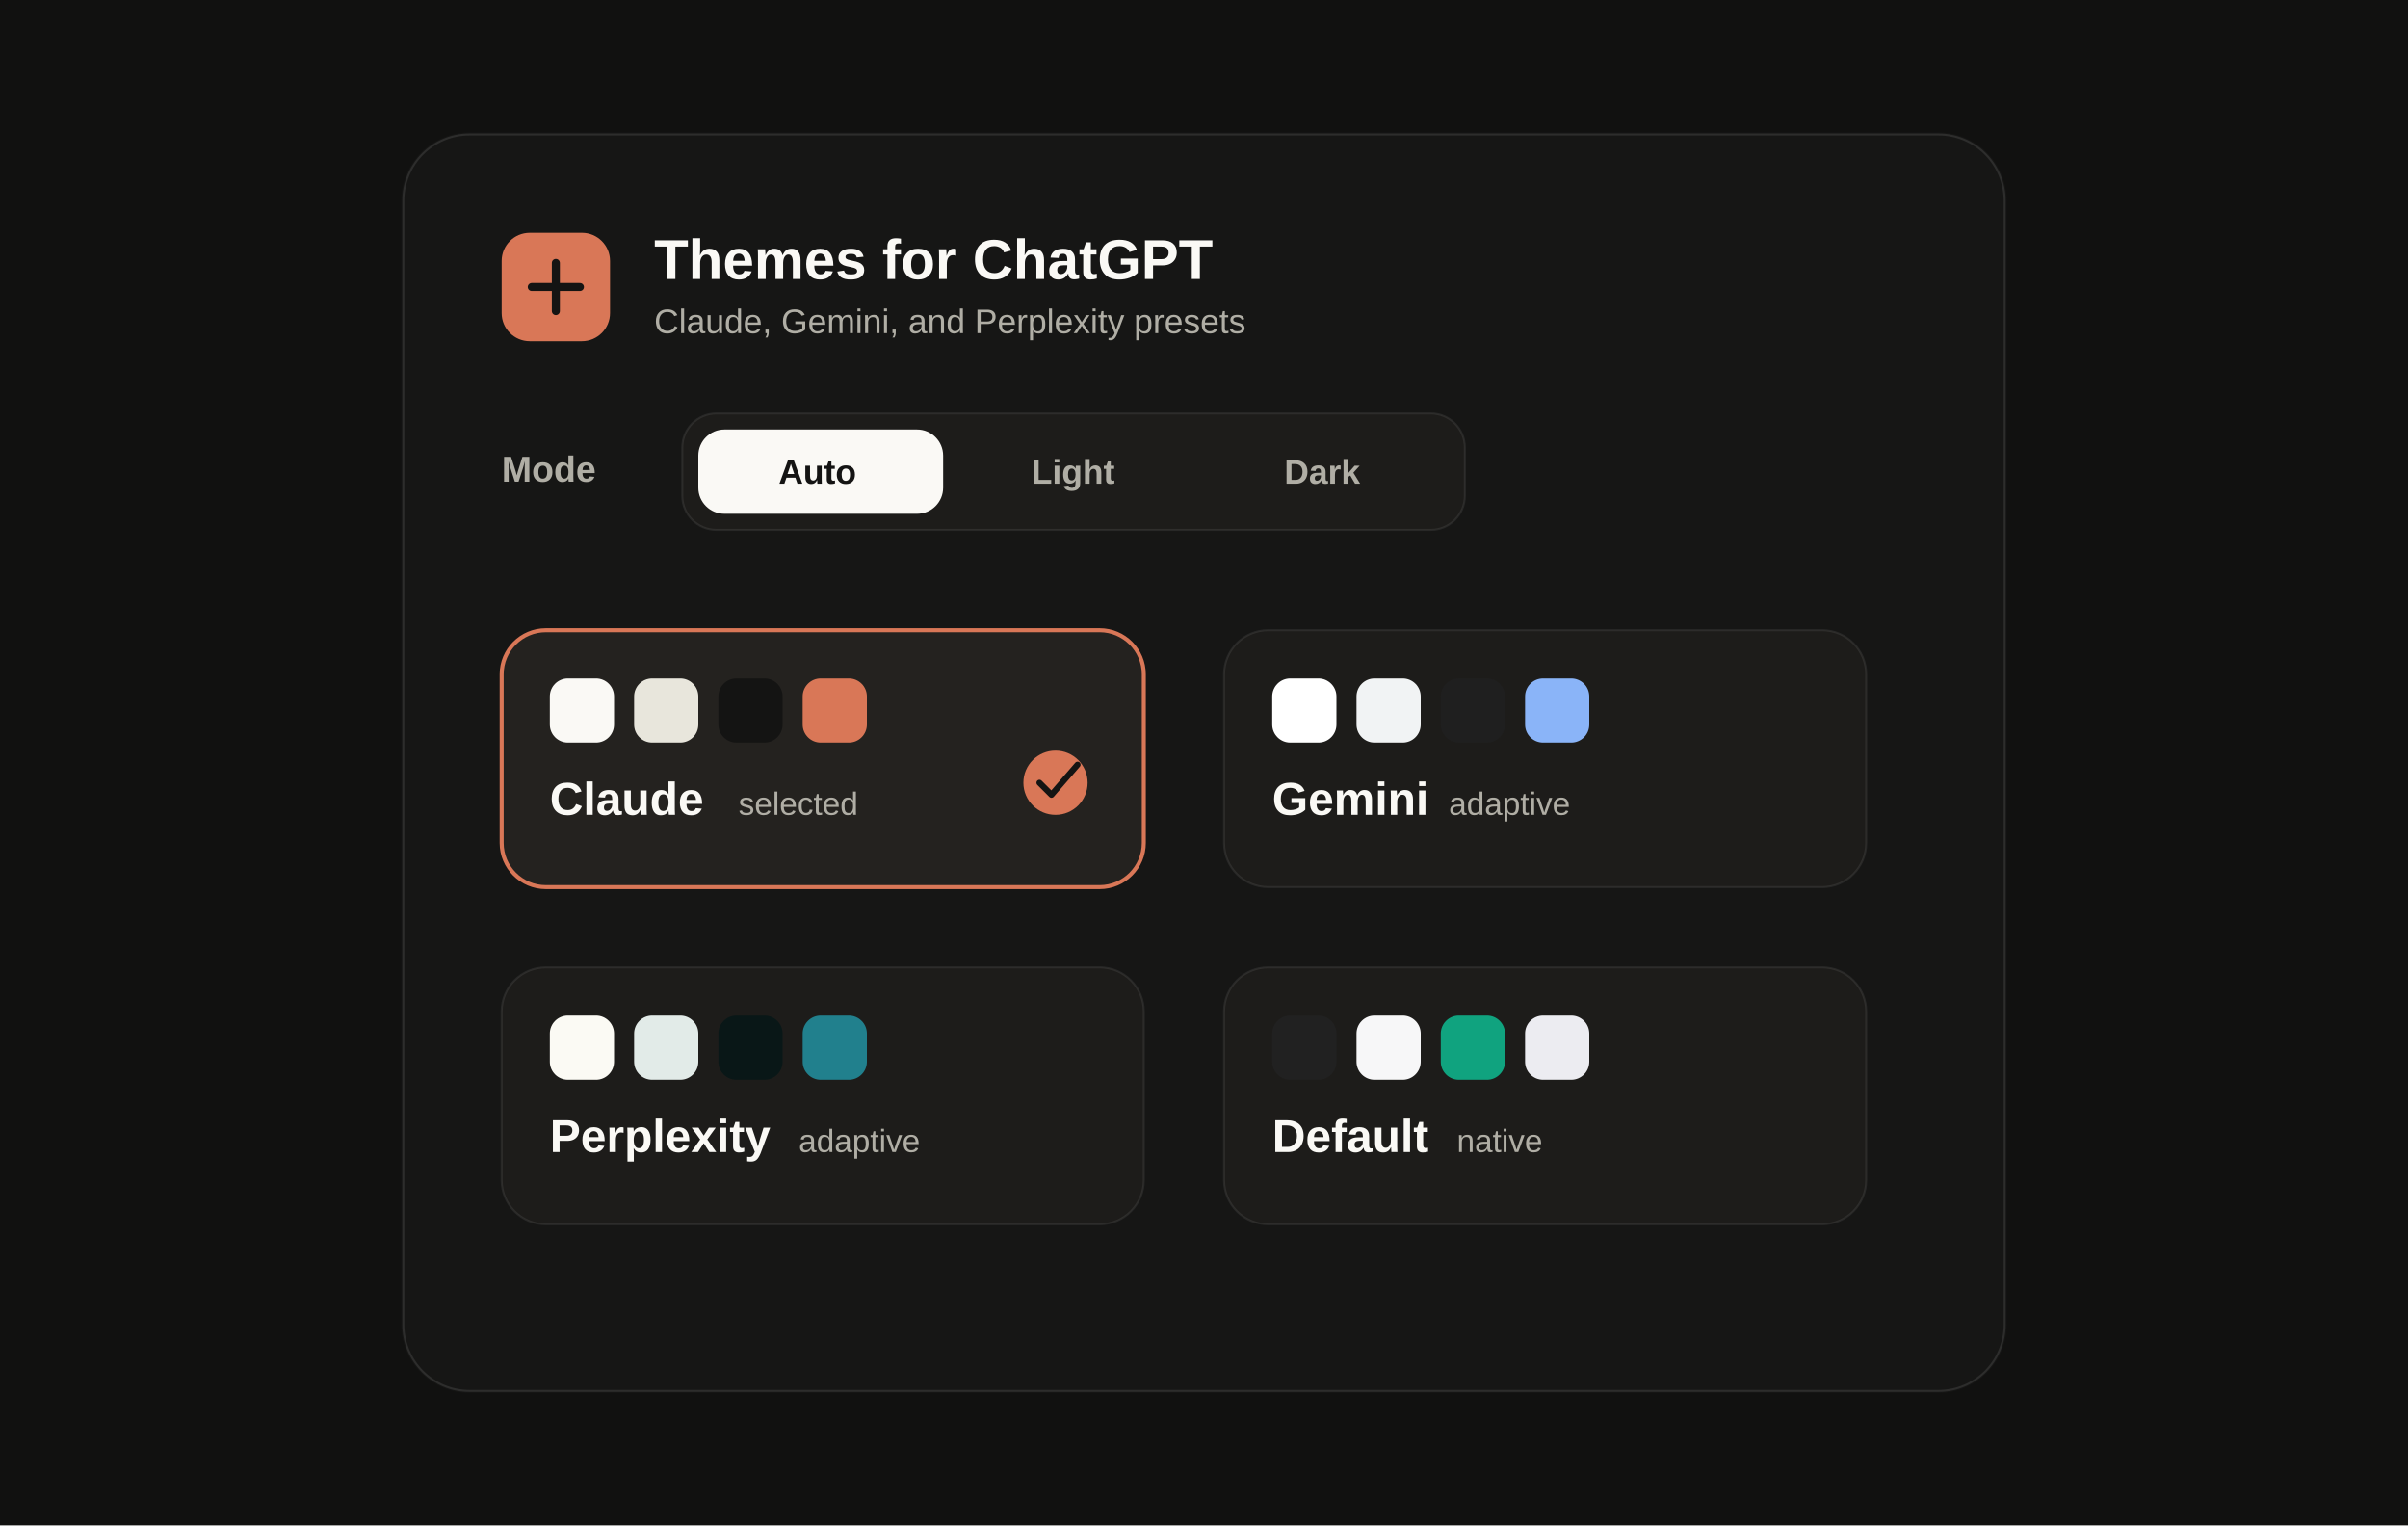
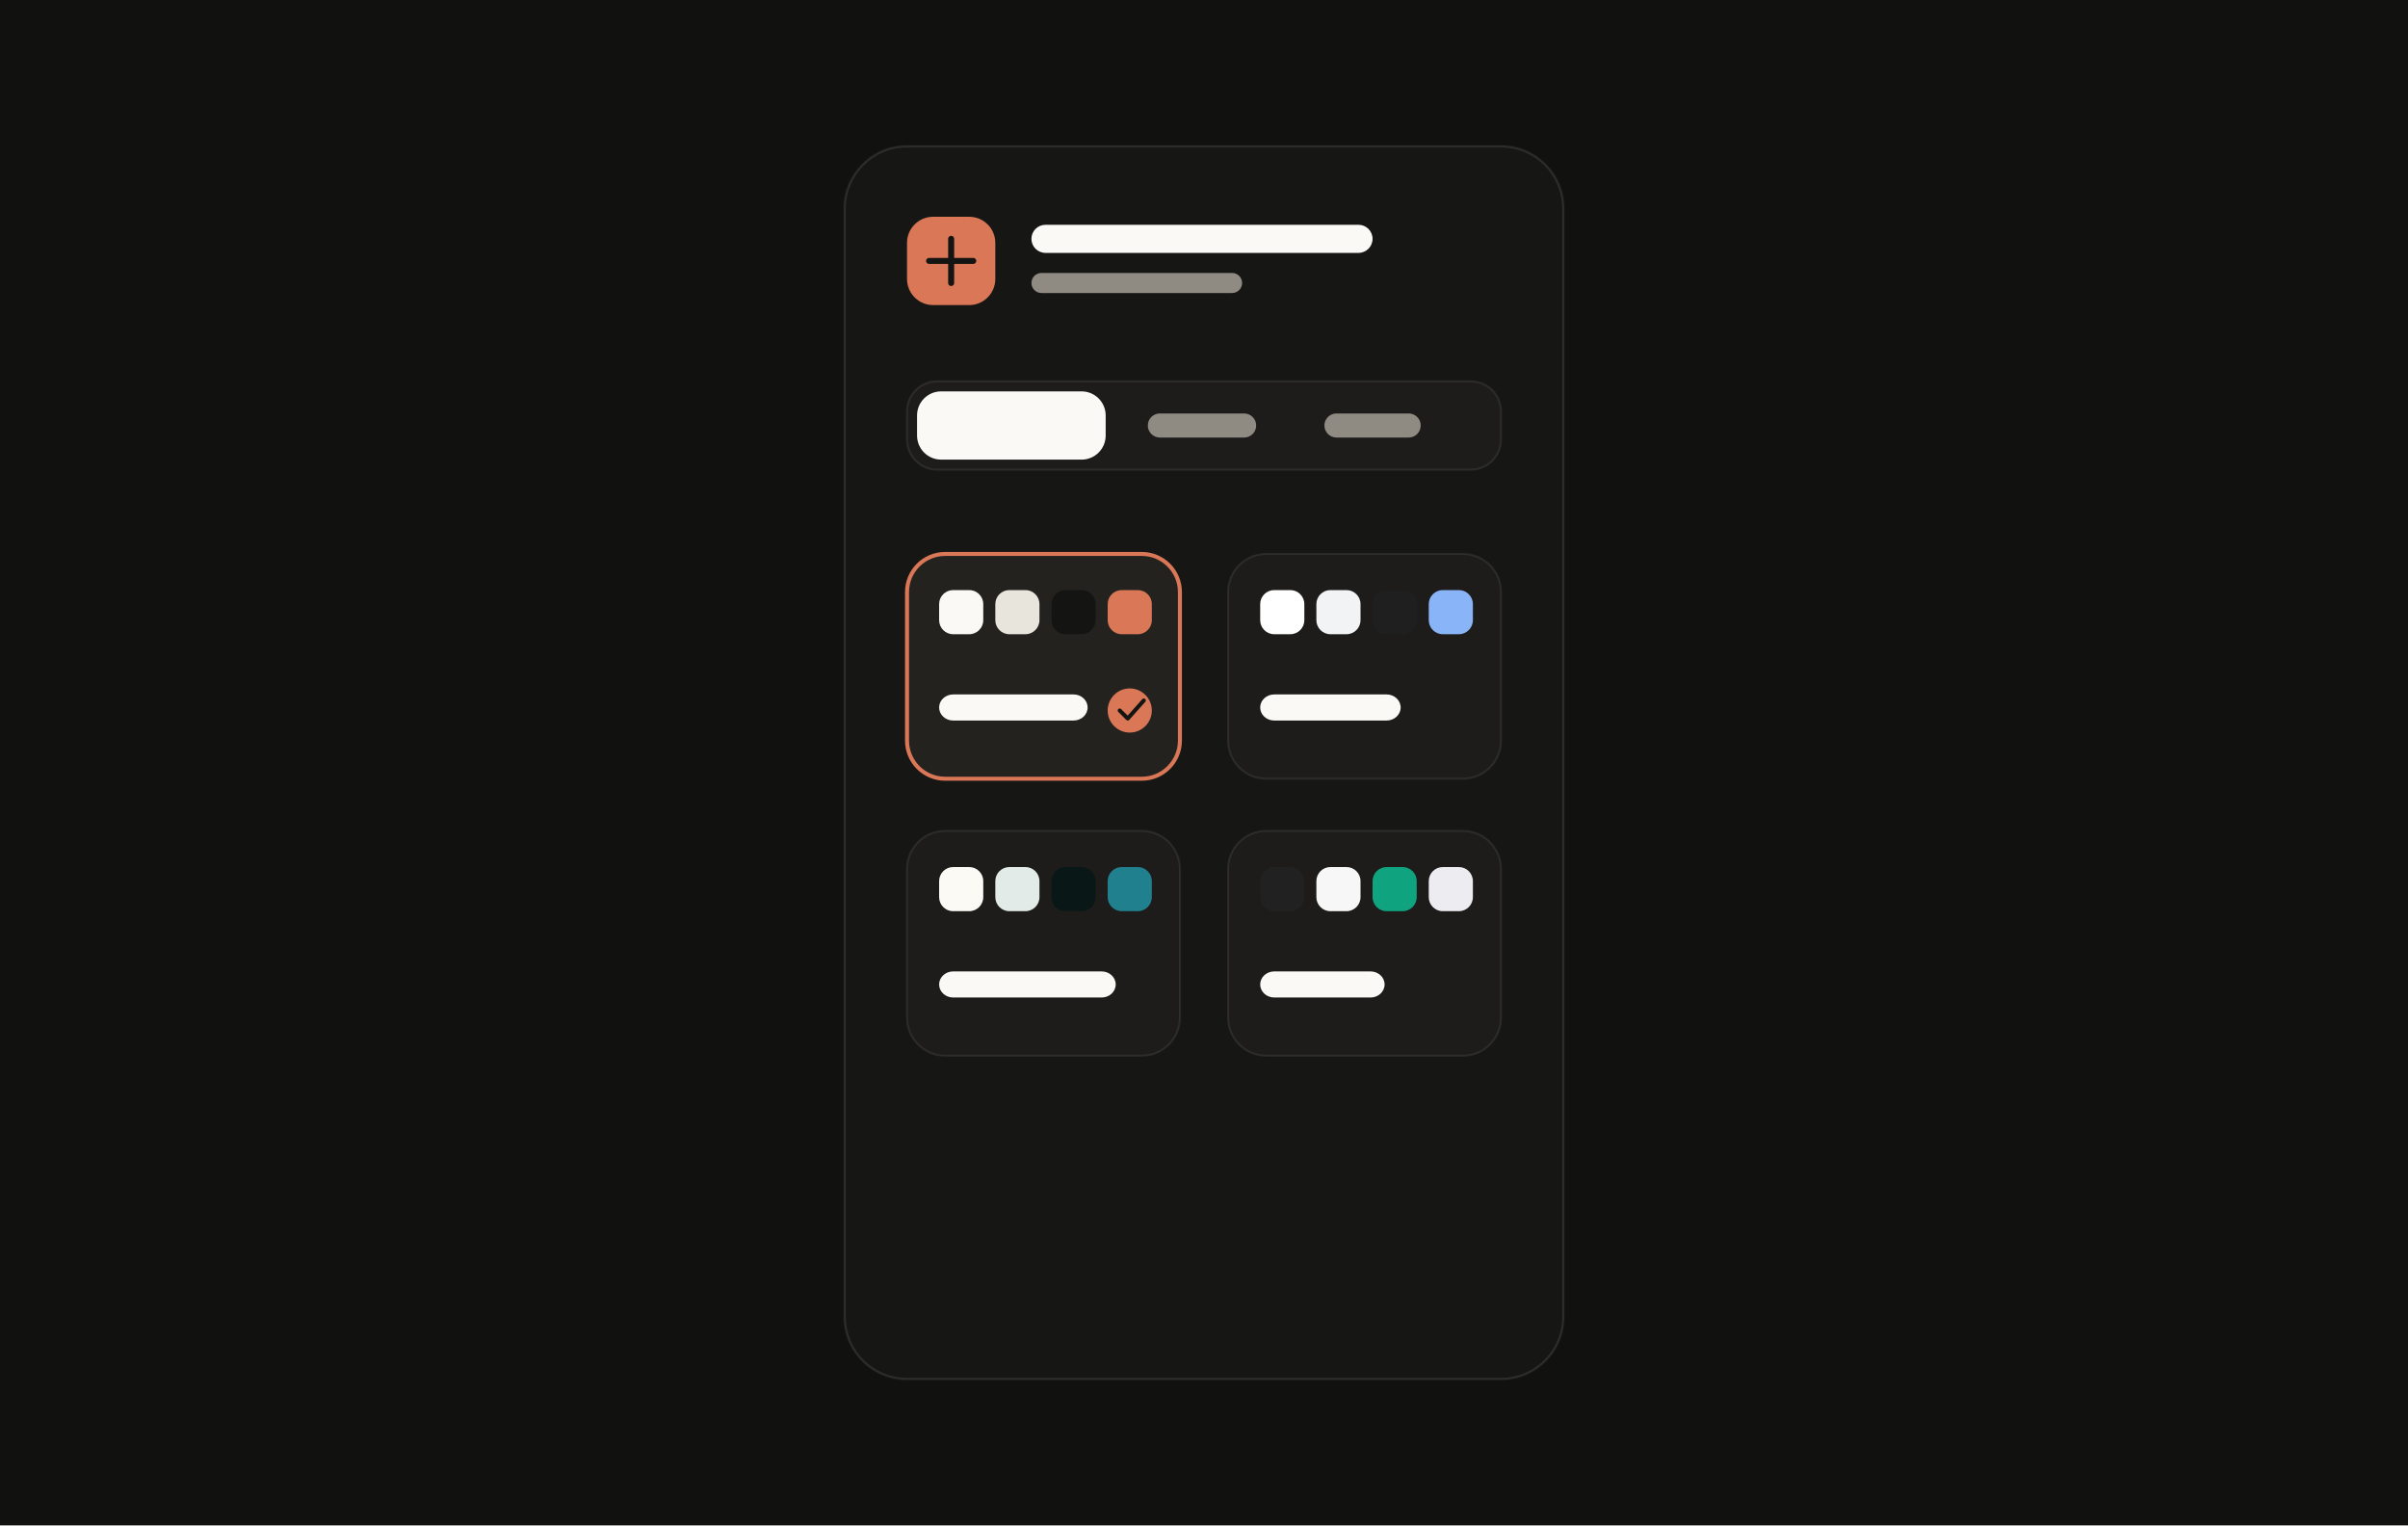
<svg xmlns="http://www.w3.org/2000/svg" viewBox="0 0 1200 760" role="img" aria-labelledby="title desc">
  <rect width="1200" height="760" fill="#111110" />
-   <rect x="200" y="66" width="800" height="628" rx="34" fill="#161615" />
-   <rect x="201" y="67" width="798" height="626" rx="33" fill="none" stroke="#ffffff" stroke-opacity=".1" />
-   <rect x="250" y="116" width="54" height="54" rx="14" fill="#d97757" />
-   <path d="M265 143h24M277 131v24" stroke="#141413" stroke-width="4" stroke-linecap="round" />
-   <text x="326" y="139" fill="#faf9f5" font-family="-apple-system, BlinkMacSystemFont, Segoe UI, Arial, sans-serif" font-size="28" font-weight="700">Themes for ChatGPT</text>
-   <text x="326" y="166" fill="#b0aea5" font-family="-apple-system, BlinkMacSystemFont, Segoe UI, Arial, sans-serif" font-size="17">Claude, Gemini, and Perplexity presets</text>
-   <text x="250" y="240" fill="#b0aea5" font-family="-apple-system, BlinkMacSystemFont, Segoe UI, Arial, sans-serif" font-size="18" font-weight="650">Mode</text>
-   <rect x="340" y="206" width="390" height="58" rx="17" fill="#1d1c1a" stroke="#ffffff" stroke-opacity=".08" />
-   <rect x="348" y="214" width="122" height="42" rx="13" fill="#faf9f5" />
-   <text x="388" y="241" fill="#141413" font-family="-apple-system, BlinkMacSystemFont, Segoe UI, Arial, sans-serif" font-size="17" font-weight="700">Auto</text>
-   <text x="514" y="241" fill="#b0aea5" font-family="-apple-system, BlinkMacSystemFont, Segoe UI, Arial, sans-serif" font-size="17" font-weight="650">Light</text>
-   <text x="640" y="241" fill="#b0aea5" font-family="-apple-system, BlinkMacSystemFont, Segoe UI, Arial, sans-serif" font-size="17" font-weight="650">Dark</text>
-   <g transform="translate(250 314)">
-     <rect width="320" height="128" rx="22" fill="#24221f" stroke="#d97757" stroke-width="2" />
-     <rect x="24" y="24" width="32" height="32" rx="9" fill="#faf9f5" />
-     <rect x="66" y="24" width="32" height="32" rx="9" fill="#e8e6dc" />
-     <rect x="108" y="24" width="32" height="32" rx="9" fill="#141413" />
-     <rect x="150" y="24" width="32" height="32" rx="9" fill="#d97757" />
-     <text x="24" y="92" fill="#faf9f5" font-family="-apple-system, BlinkMacSystemFont, Segoe UI, Arial, sans-serif" font-size="23" font-weight="700">Claude</text>
-     <text x="118" y="92" fill="#b0aea5" font-family="-apple-system, BlinkMacSystemFont, Segoe UI, Arial, sans-serif" font-size="16">selected</text>
-     <circle cx="276" cy="76" r="16" fill="#d97757" />
-     <path d="M268 76l6 6 13-15" fill="none" stroke="#141413" stroke-width="3" stroke-linecap="round" stroke-linejoin="round" />
+   <rect x="420" y="72" width="360" height="616" rx="32" fill="#161615" />
+   <rect x="421" y="73" width="358" height="614" rx="31" fill="none" stroke="#ffffff" stroke-opacity=".1" />
+   <rect x="452" y="108" width="44" height="44" rx="13" fill="#d97757" />
+   <path d="M463 130h22M474 119v22" stroke="#141413" stroke-width="3" stroke-linecap="round" />
+   <rect x="514" y="112" width="170" height="14" rx="7" fill="#faf9f5" />
+   <rect x="514" y="136" width="105" height="10" rx="5" fill="#8f8a82" />
+   <rect x="452" y="190" width="296" height="44" rx="15" fill="#1d1c1a" stroke="#ffffff" stroke-opacity=".08" />
+   <rect x="457" y="195" width="94" height="34" rx="12" fill="#faf9f5" />
+   <rect x="572" y="206" width="54" height="12" rx="6" fill="#8f8a82" />
+   <rect x="660" y="206" width="48" height="12" rx="6" fill="#8f8a82" />
+   <g transform="translate(452 276)">
+     <rect width="136" height="112" rx="19" fill="#24221f" stroke="#d97757" stroke-width="2" />
+     <rect x="16" y="18" width="22" height="22" rx="7" fill="#faf9f5" />
+     <rect x="44" y="18" width="22" height="22" rx="7" fill="#e8e6dc" />
+     <rect x="72" y="18" width="22" height="22" rx="7" fill="#141413" />
+     <rect x="100" y="18" width="22" height="22" rx="7" fill="#d97757" />
+     <rect x="16" y="70" width="74" height="13" rx="7" fill="#faf9f5" />
+     <circle cx="111" cy="78" r="11" fill="#d97757" />
+     <path d="M106 78l4 4 8-9" fill="none" stroke="#141413" stroke-width="2" stroke-linecap="round" stroke-linejoin="round" />
  </g>
-   <g transform="translate(610 314)">
-     <rect width="320" height="128" rx="22" fill="#1d1c1a" stroke="#ffffff" stroke-opacity=".08" />
-     <rect x="24" y="24" width="32" height="32" rx="9" fill="#ffffff" />
-     <rect x="66" y="24" width="32" height="32" rx="9" fill="#f1f3f4" />
-     <rect x="108" y="24" width="32" height="32" rx="9" fill="#1f1f1f" />
-     <rect x="150" y="24" width="32" height="32" rx="9" fill="#8ab4f8" />
-     <text x="24" y="92" fill="#faf9f5" font-family="-apple-system, BlinkMacSystemFont, Segoe UI, Arial, sans-serif" font-size="23" font-weight="700">Gemini</text>
-     <text x="112" y="92" fill="#b0aea5" font-family="-apple-system, BlinkMacSystemFont, Segoe UI, Arial, sans-serif" font-size="16">adaptive</text>
+   <g transform="translate(612 276)">
+     <rect width="136" height="112" rx="19" fill="#1d1c1a" stroke="#ffffff" stroke-opacity=".08" />
+     <rect x="16" y="18" width="22" height="22" rx="7" fill="#ffffff" />
+     <rect x="44" y="18" width="22" height="22" rx="7" fill="#f1f3f4" />
+     <rect x="72" y="18" width="22" height="22" rx="7" fill="#1f1f1f" />
+     <rect x="100" y="18" width="22" height="22" rx="7" fill="#8ab4f8" />
+     <rect x="16" y="70" width="70" height="13" rx="7" fill="#faf9f5" />
  </g>
-   <g transform="translate(250 482)">
-     <rect width="320" height="128" rx="22" fill="#1d1c1a" stroke="#ffffff" stroke-opacity=".08" />
-     <rect x="24" y="24" width="32" height="32" rx="9" fill="#fbfaf4" />
-     <rect x="66" y="24" width="32" height="32" rx="9" fill="#e2ebe8" />
-     <rect x="108" y="24" width="32" height="32" rx="9" fill="#091717" />
-     <rect x="150" y="24" width="32" height="32" rx="9" fill="#21808d" />
-     <text x="24" y="92" fill="#faf9f5" font-family="-apple-system, BlinkMacSystemFont, Segoe UI, Arial, sans-serif" font-size="23" font-weight="700">Perplexity</text>
-     <text x="148" y="92" fill="#b0aea5" font-family="-apple-system, BlinkMacSystemFont, Segoe UI, Arial, sans-serif" font-size="16">adaptive</text>
+   <g transform="translate(452 414)">
+     <rect width="136" height="112" rx="19" fill="#1d1c1a" stroke="#ffffff" stroke-opacity=".08" />
+     <rect x="16" y="18" width="22" height="22" rx="7" fill="#fbfaf4" />
+     <rect x="44" y="18" width="22" height="22" rx="7" fill="#e2ebe8" />
+     <rect x="72" y="18" width="22" height="22" rx="7" fill="#091717" />
+     <rect x="100" y="18" width="22" height="22" rx="7" fill="#21808d" />
+     <rect x="16" y="70" width="88" height="13" rx="7" fill="#faf9f5" />
  </g>
-   <g transform="translate(610 482)">
-     <rect width="320" height="128" rx="22" fill="#1d1c1a" stroke="#ffffff" stroke-opacity=".08" />
-     <rect x="24" y="24" width="32" height="32" rx="9" fill="#212121" />
-     <rect x="66" y="24" width="32" height="32" rx="9" fill="#f7f7f8" />
-     <rect x="108" y="24" width="32" height="32" rx="9" fill="#10a37f" />
-     <rect x="150" y="24" width="32" height="32" rx="9" fill="#ececf1" />
-     <text x="24" y="92" fill="#faf9f5" font-family="-apple-system, BlinkMacSystemFont, Segoe UI, Arial, sans-serif" font-size="23" font-weight="700">Default</text>
-     <text x="116" y="92" fill="#b0aea5" font-family="-apple-system, BlinkMacSystemFont, Segoe UI, Arial, sans-serif" font-size="16">native</text>
+   <g transform="translate(612 414)">
+     <rect width="136" height="112" rx="19" fill="#1d1c1a" stroke="#ffffff" stroke-opacity=".08" />
+     <rect x="16" y="18" width="22" height="22" rx="7" fill="#212121" />
+     <rect x="44" y="18" width="22" height="22" rx="7" fill="#f7f7f8" />
+     <rect x="72" y="18" width="22" height="22" rx="7" fill="#10a37f" />
+     <rect x="100" y="18" width="22" height="22" rx="7" fill="#ececf1" />
+     <rect x="16" y="70" width="62" height="13" rx="7" fill="#faf9f5" />
  </g>
</svg>
